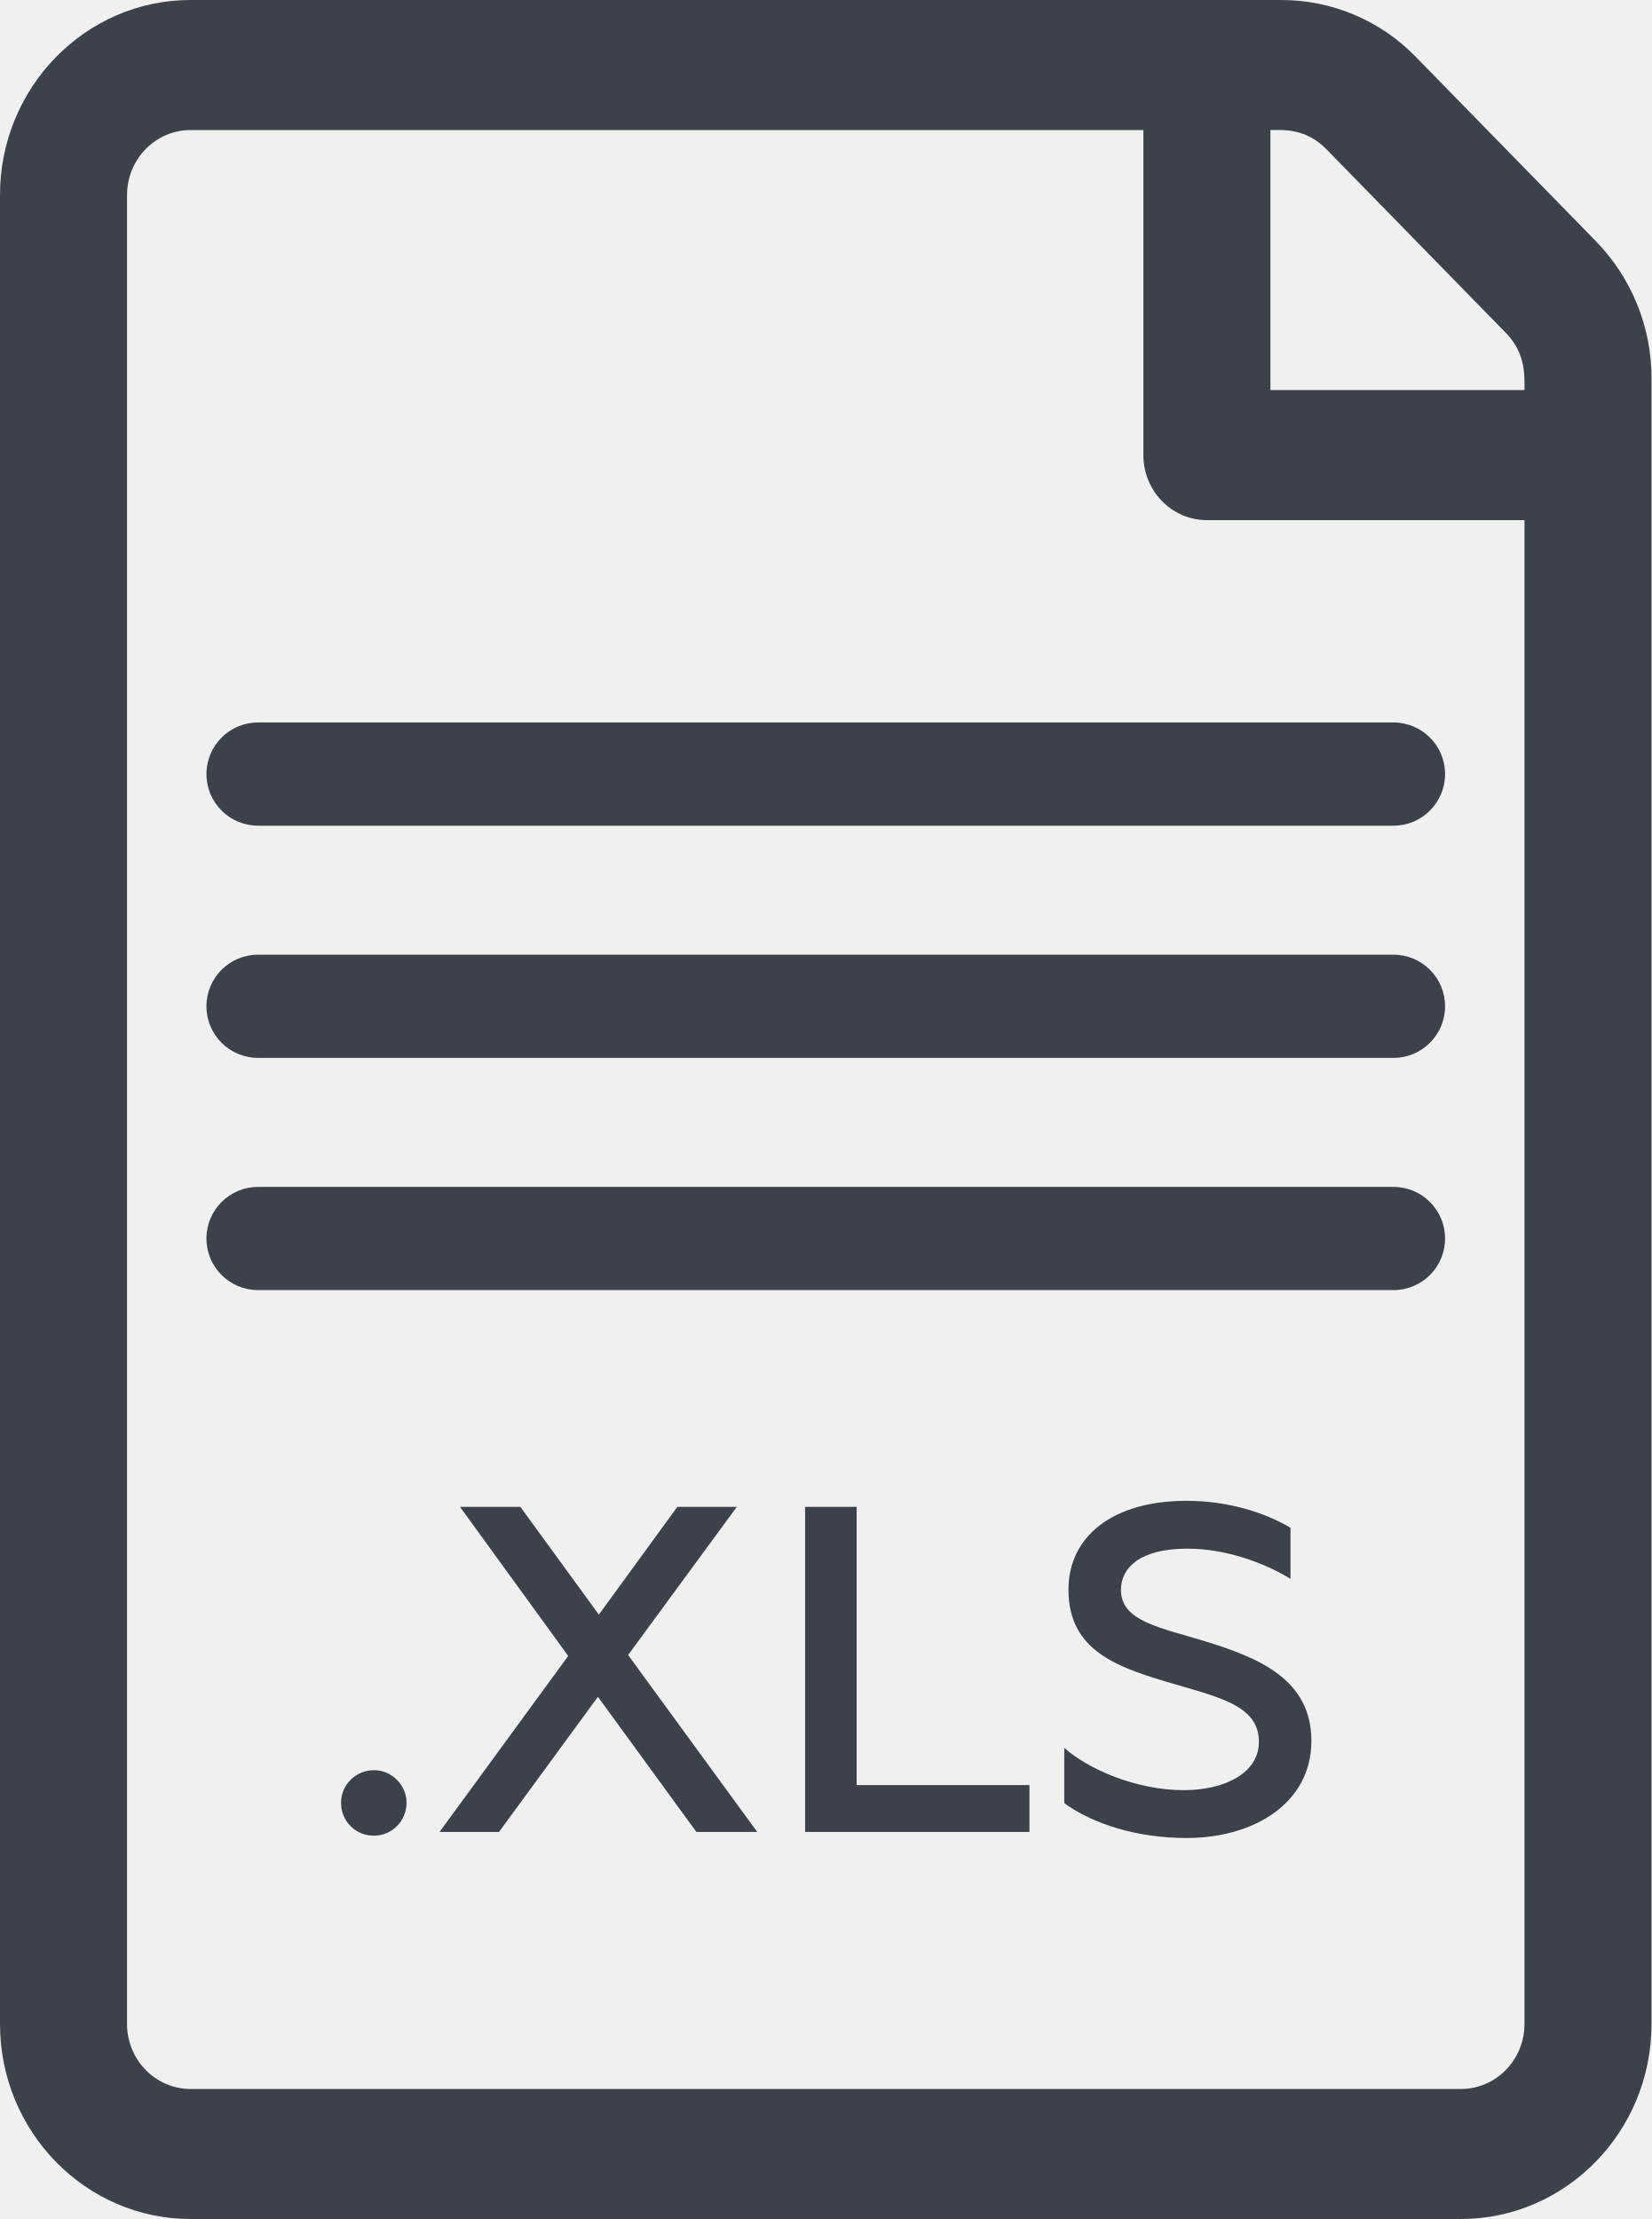
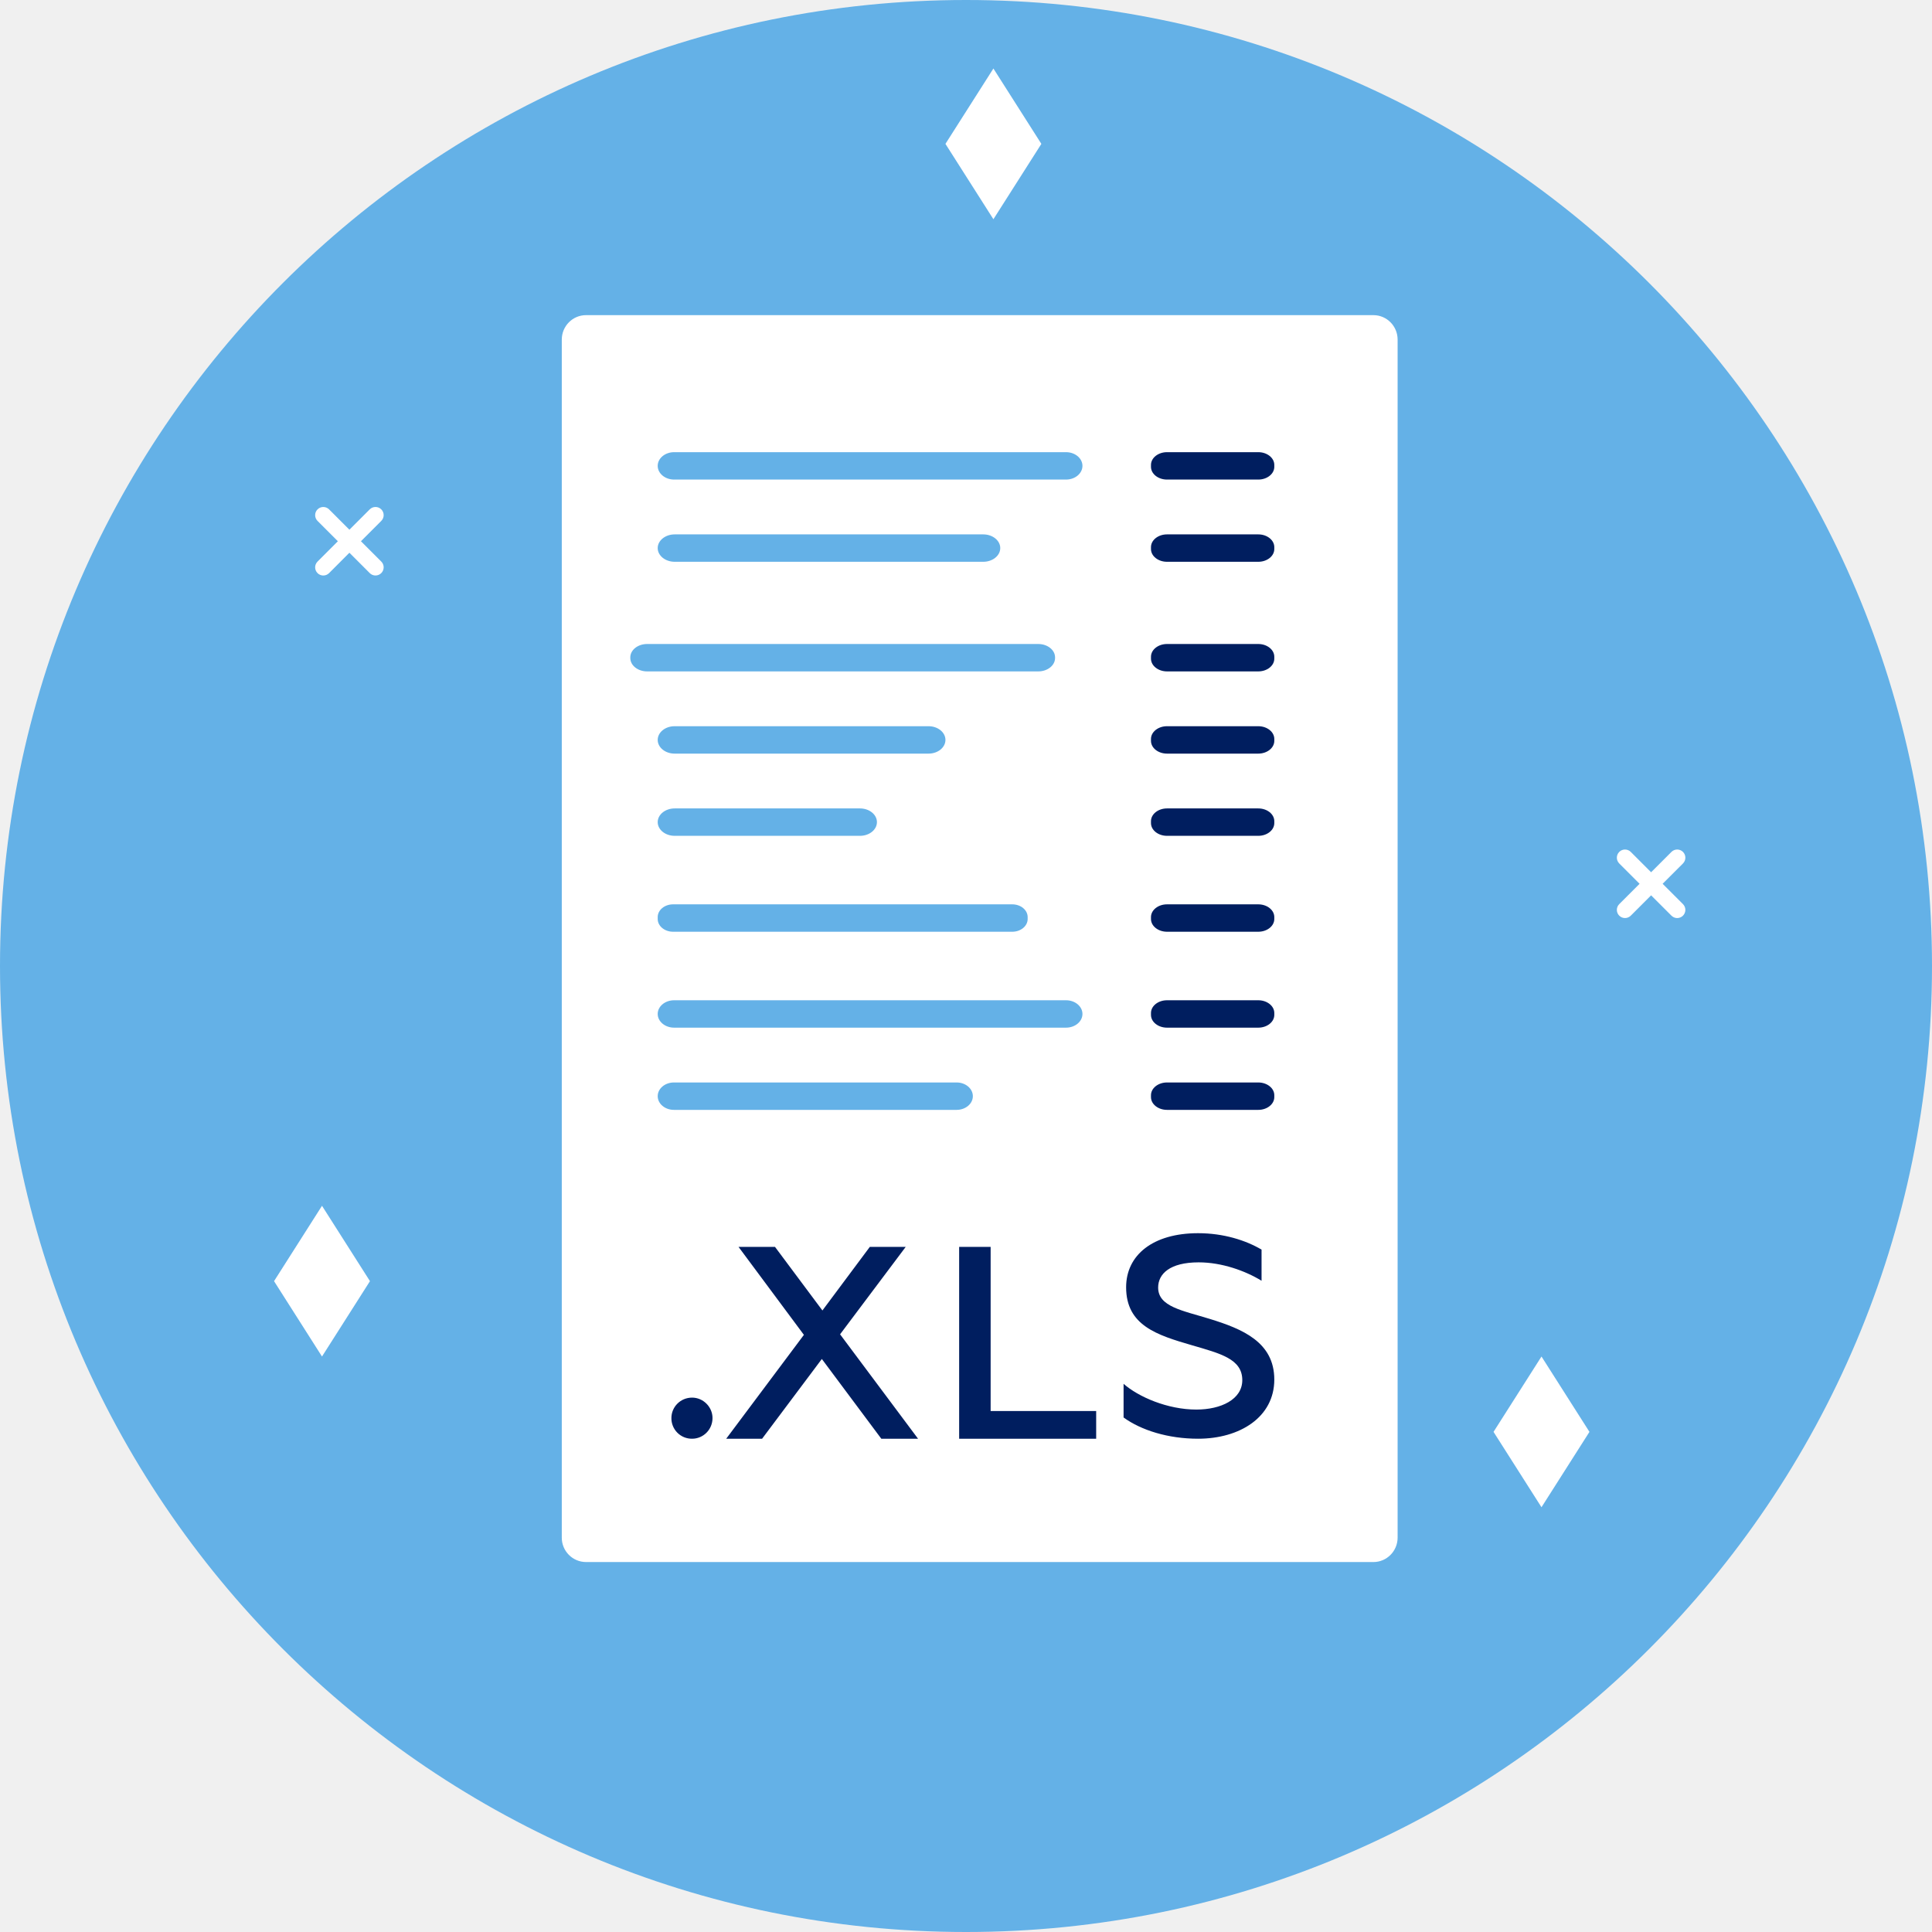
- <svg xmlns="http://www.w3.org/2000/svg" width="64" height="86" viewBox="0 0 64 86">
-   <g fill="#3D424A" fill-rule="evenodd">
-     <path d="M64 14.685a7.599 7.599 0 0 0-2.163-5.345l-6.962-7.126A7.251 7.251 0 0 0 49.653 0H7.385C3.313 0 0 3.39 0 7.559V78.44C0 82.61 3.313 86 7.385 86h49.23C60.687 86 64 82.61 64 78.441V14.685zM49.23 5.039c.466 0 1.362-.082 2.164.738l6.962 7.126c.781.8.721 1.676.721 2.214h-9.846V5.04zm9.847 73.402c0 1.39-1.104 2.52-2.462 2.52H7.385c-1.358 0-2.462-1.13-2.462-2.52V7.56c0-1.39 1.104-2.52 2.462-2.52h36.923v12.598c0 1.391 1.102 2.52 2.461 2.52h12.308V78.44z" />
-     <g transform="translate(8 28)">
-       <rect width="48" height="4" rx="2" transform="matrix(1 0 0 -1 0 4)" />
-       <rect width="48" height="4" y="9" rx="2" transform="matrix(1 0 0 -1 0 22)" />
-       <rect width="48" height="4" y="18" rx="2" transform="matrix(1 0 0 -1 0 40)" />
-     </g>
-     <path fill-rule="nonzero" d="M14.495 71.144a1.26 1.26 0 0 1-1.278-1.278c0-.684.558-1.26 1.278-1.26.684 0 1.26.576 1.26 1.26 0 .72-.576 1.278-1.26 1.278zM17.033 71l4.986-6.822-4.194-5.778h2.34l3.042 4.176 3.042-4.176h2.304l-4.212 5.742L29.345 71h-2.358l-3.816-5.238L19.337 71h-2.304zm14.166 0V58.4h1.998v10.782h6.696V71h-8.694zm14.778.234c-1.908 0-3.618-.54-4.734-1.35v-2.142c.936.828 2.79 1.638 4.626 1.638 1.566 0 2.916-.648 2.916-1.872 0-1.35-1.404-1.692-3.186-2.214-2.232-.648-4.194-1.26-4.194-3.69 0-2.052 1.71-3.438 4.572-3.438 1.62 0 3.024.45 4.032 1.044v1.98c-1.026-.63-2.52-1.17-3.996-1.17-1.836 0-2.574.738-2.574 1.602 0 1.224 1.548 1.458 3.294 1.998 2.034.63 4.086 1.458 4.086 3.852s-2.196 3.762-4.842 3.762z" />
+ <svg xmlns="http://www.w3.org/2000/svg" width="141" height="141" viewBox="0 0 141 141">
+   <g fill="none" fill-rule="evenodd">
+     <path fill="#64B1E7" d="M141 70.5c0 38.936-31.564 70.5-70.5 70.5S0 109.436 0 70.5 31.564 0 70.5 0 141 31.564 141 70.5" />
+     <path fill="#FFF" d="M100.233 114H42.767A1.775 1.775 0 0 1 41 112.216V24.784C41 23.8 41.791 23 42.767 23h57.466c.976 0 1.767.799 1.767 1.784v87.432c0 .985-.791 1.784-1.767 1.784" />
+     <path fill="#64B1E7" d="M77.801 35H49.2C48.537 35 48 34.552 48 34s.537-1 1.199-1H77.8c.662 0 1.199.448 1.199 1s-.537 1-1.199 1" />
+     <path fill="#001E5F" d="M91.83 35h-6.66c-.646 0-1.17-.417-1.17-.93v-.14c0-.513.524-.93 1.17-.93h6.66c.646 0 1.17.417 1.17.93v.14c0 .513-.524.93-1.17.93" />
+     <path fill="#64B1E7" d="M71.758 41H49.242C48.556 41 48 40.552 48 40s.556-1 1.242-1h22.516c.686 0 1.242.448 1.242 1s-.556 1-1.242 1" />
+     <path fill="#001E5F" d="M91.83 41h-6.66c-.646 0-1.17-.417-1.17-.93v-.14c0-.513.524-.93 1.17-.93h6.66c.646 0 1.17.417 1.17.93v.14c0 .513-.524.93-1.17.93" />
+     <path fill="#64B1E7" d="M75.773 49H47.226C46.55 49 46 48.562 46 48.023v-.046c0-.54.55-.977 1.226-.977h28.547c.678 0 1.227.438 1.227.977v.046c0 .54-.55.977-1.227.977" />
+     <path fill="#001E5F" d="M91.83 49h-6.66c-.646 0-1.17-.417-1.17-.93v-.14c0-.513.524-.93 1.17-.93h6.66c.646 0 1.17.417 1.17.93v.14c0 .513-.524.93-1.17.93" />
+     <path fill="#64B1E7" d="M67.767 55H49.233C48.552 55 48 54.552 48 54s.552-1 1.233-1h18.534c.681 0 1.233.448 1.233 1s-.552 1-1.233 1" />
+     <path fill="#001E5F" d="M91.83 55h-6.66c-.646 0-1.17-.417-1.17-.93v-.14c0-.513.524-.93 1.17-.93h6.66c.646 0 1.17.417 1.17.93v.14c0 .513-.524.93-1.17.93" />
+     <path fill="#64B1E7" d="M62.763 61H49.237C48.554 61 48 60.552 48 60s.554-1 1.237-1h13.526c.683 0 1.237.448 1.237 1s-.554 1-1.237 1" />
+     <path fill="#001E5F" d="M91.83 61h-6.66c-.646 0-1.17-.417-1.17-.93v-.14c0-.513.524-.93 1.17-.93h6.66c.646 0 1.17.417 1.17.93v.14c0 .513-.524.93-1.17.93" />
+     <path fill="#64B1E7" d="M73.877 68H49.123c-.62 0-1.123-.416-1.123-.93v-.14c0-.514.503-.93 1.123-.93h24.754c.62 0 1.123.416 1.123.93v.14c0 .514-.503.93-1.123.93" />
+     <path fill="#001E5F" d="M91.83 68h-6.66c-.646 0-1.17-.417-1.17-.93v-.14c0-.513.524-.93 1.17-.93h6.66c.646 0 1.17.417 1.17.93v.14c0 .513-.524.93-1.17.93" />
+     <path fill="#64B1E7" d="M77.801 75H49.2C48.537 75 48 74.552 48 74s.537-1 1.199-1H77.8c.662 0 1.199.448 1.199 1s-.537 1-1.199 1" />
+     <path fill="#001E5F" d="M91.83 75h-6.66c-.646 0-1.17-.417-1.17-.93v-.14c0-.513.524-.93 1.17-.93h6.66c.646 0 1.17.417 1.17.93v.14c0 .513-.524.93-1.17.93" />
+     <path fill="#64B1E7" d="M69.816 81H49.184C48.53 81 48 80.552 48 80s.53-1 1.184-1h20.632c.654 0 1.184.448 1.184 1s-.53 1-1.184 1" />
+     <path fill="#001E5F" d="M91.83 81h-6.66c-.646 0-1.17-.417-1.17-.93v-.14c0-.513.524-.93 1.17-.93h6.66c.646 0 1.17.417 1.17.93v.14c0 .513-.524.93-1.17.93" />
+     <path fill="#FFF" d="M27 93.5L23.5 99 20 93.5l3.5-5.5zM76 10.5L72.5 16 69 10.5 72.5 5zM116 104.5l-3.5 5.5-3.5-5.5 3.5-5.5zM121.341 64.5l1.485-1.484a.595.595 0 1 0-.842-.842l-1.484 1.484-1.484-1.484a.595.595 0 1 0-.842.842l1.485 1.484-1.485 1.484a.595.595 0 1 0 .842.842l1.484-1.484 1.484 1.484a.593.593 0 0 0 .842 0 .595.595 0 0 0 0-.842L121.34 64.5zM26.342 39.5l1.484-1.484a.595.595 0 0 0-.842-.842L25.5 38.66l-1.484-1.485a.595.595 0 1 0-.842.842l1.484 1.484-1.484 1.484a.595.595 0 1 0 .842.842L25.5 40.34l1.484 1.485a.593.593 0 0 0 .842 0 .595.595 0 0 0 0-.842L26.342 39.5z" />
+     <path fill="#001E5F" fill-rule="nonzero" d="M50.51 105a1.49 1.49 0 0 1-1.51-1.51c0-.81.66-1.49 1.51-1.49.81 0 1.49.68 1.49 1.49 0 .85-.68 1.51-1.49 1.51zm2.49 0l5.67-7.58L53.9 91h2.661l3.46 4.64L63.48 91h2.62l-4.79 6.38L67 105h-2.681l-4.34-5.82-4.36 5.82H53zm17 0V91h2.298v11.98H80V105H70zm17.438 0c-2.192 0-4.156-.62-5.438-1.55v-2.458c1.075.95 3.205 1.88 5.314 1.88 1.799 0 3.35-.744 3.35-2.149 0-1.55-1.613-1.942-3.66-2.541-2.564-.744-4.818-1.446-4.818-4.236 0-2.355 1.964-3.946 5.252-3.946 1.86 0 3.474.517 4.632 1.198v2.273c-1.179-.723-2.895-1.343-4.59-1.343-2.11 0-2.957.847-2.957 1.839 0 1.405 1.778 1.673 3.783 2.293 2.337.723 4.694 1.674 4.694 4.422 0 2.748-2.523 4.318-5.562 4.318z" />
  </g>
</svg>
